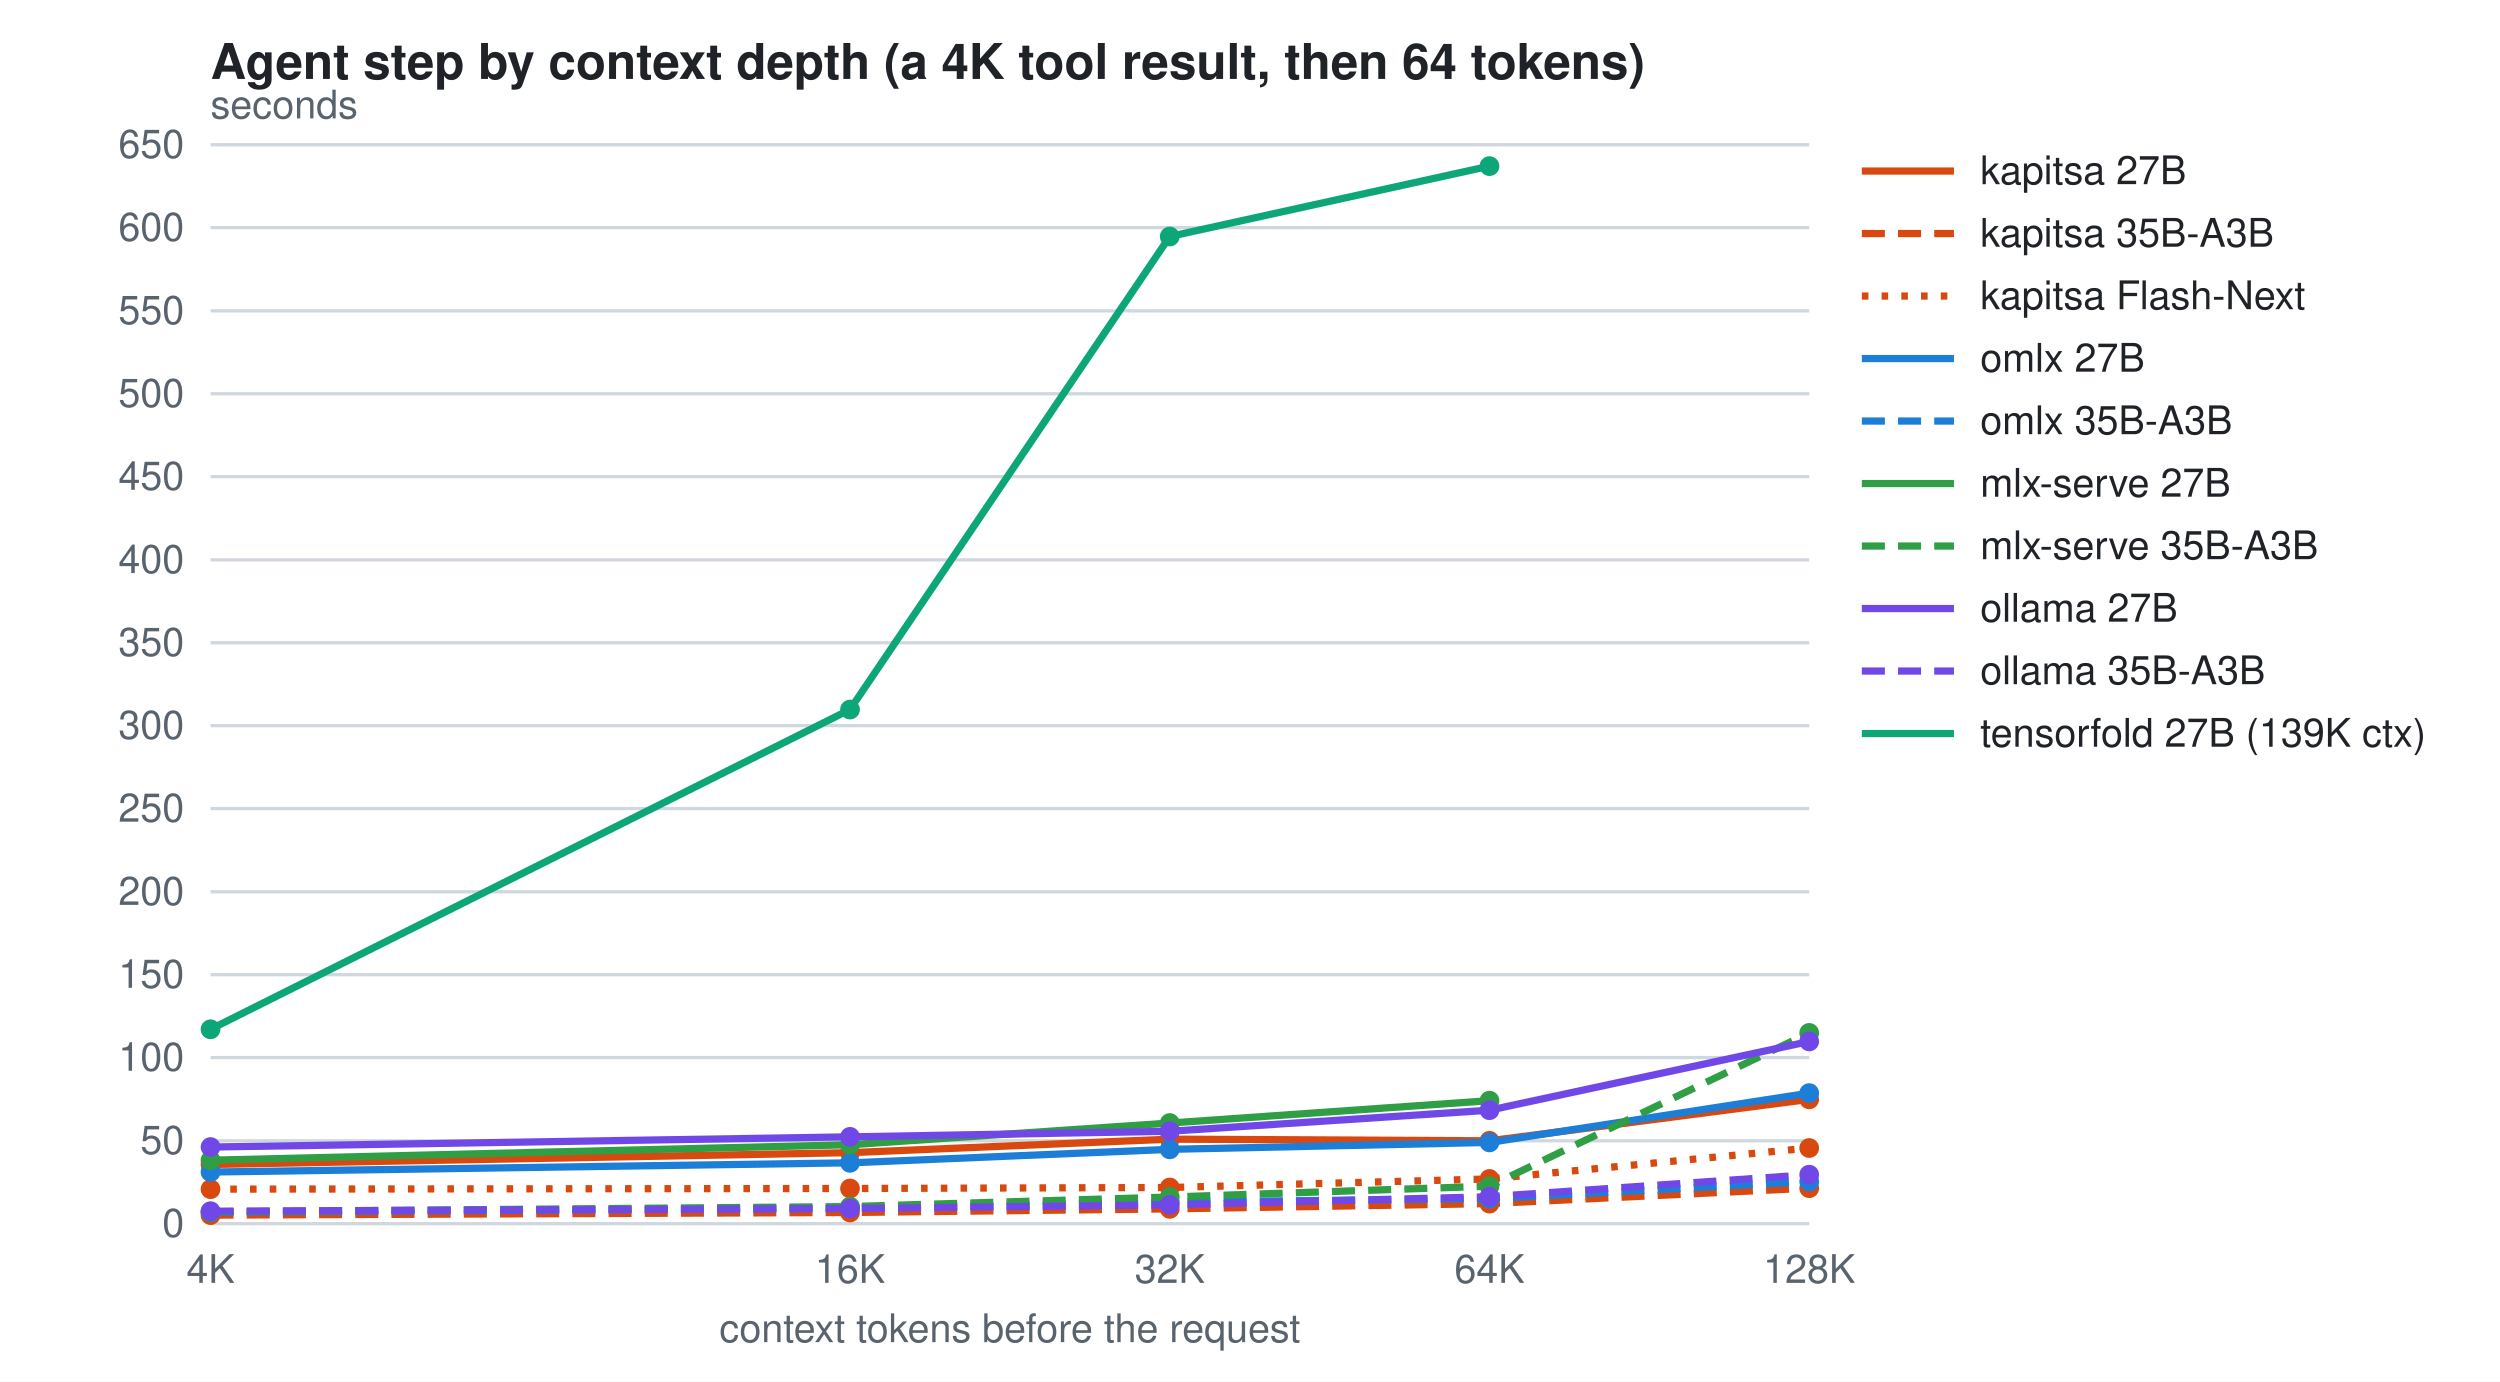
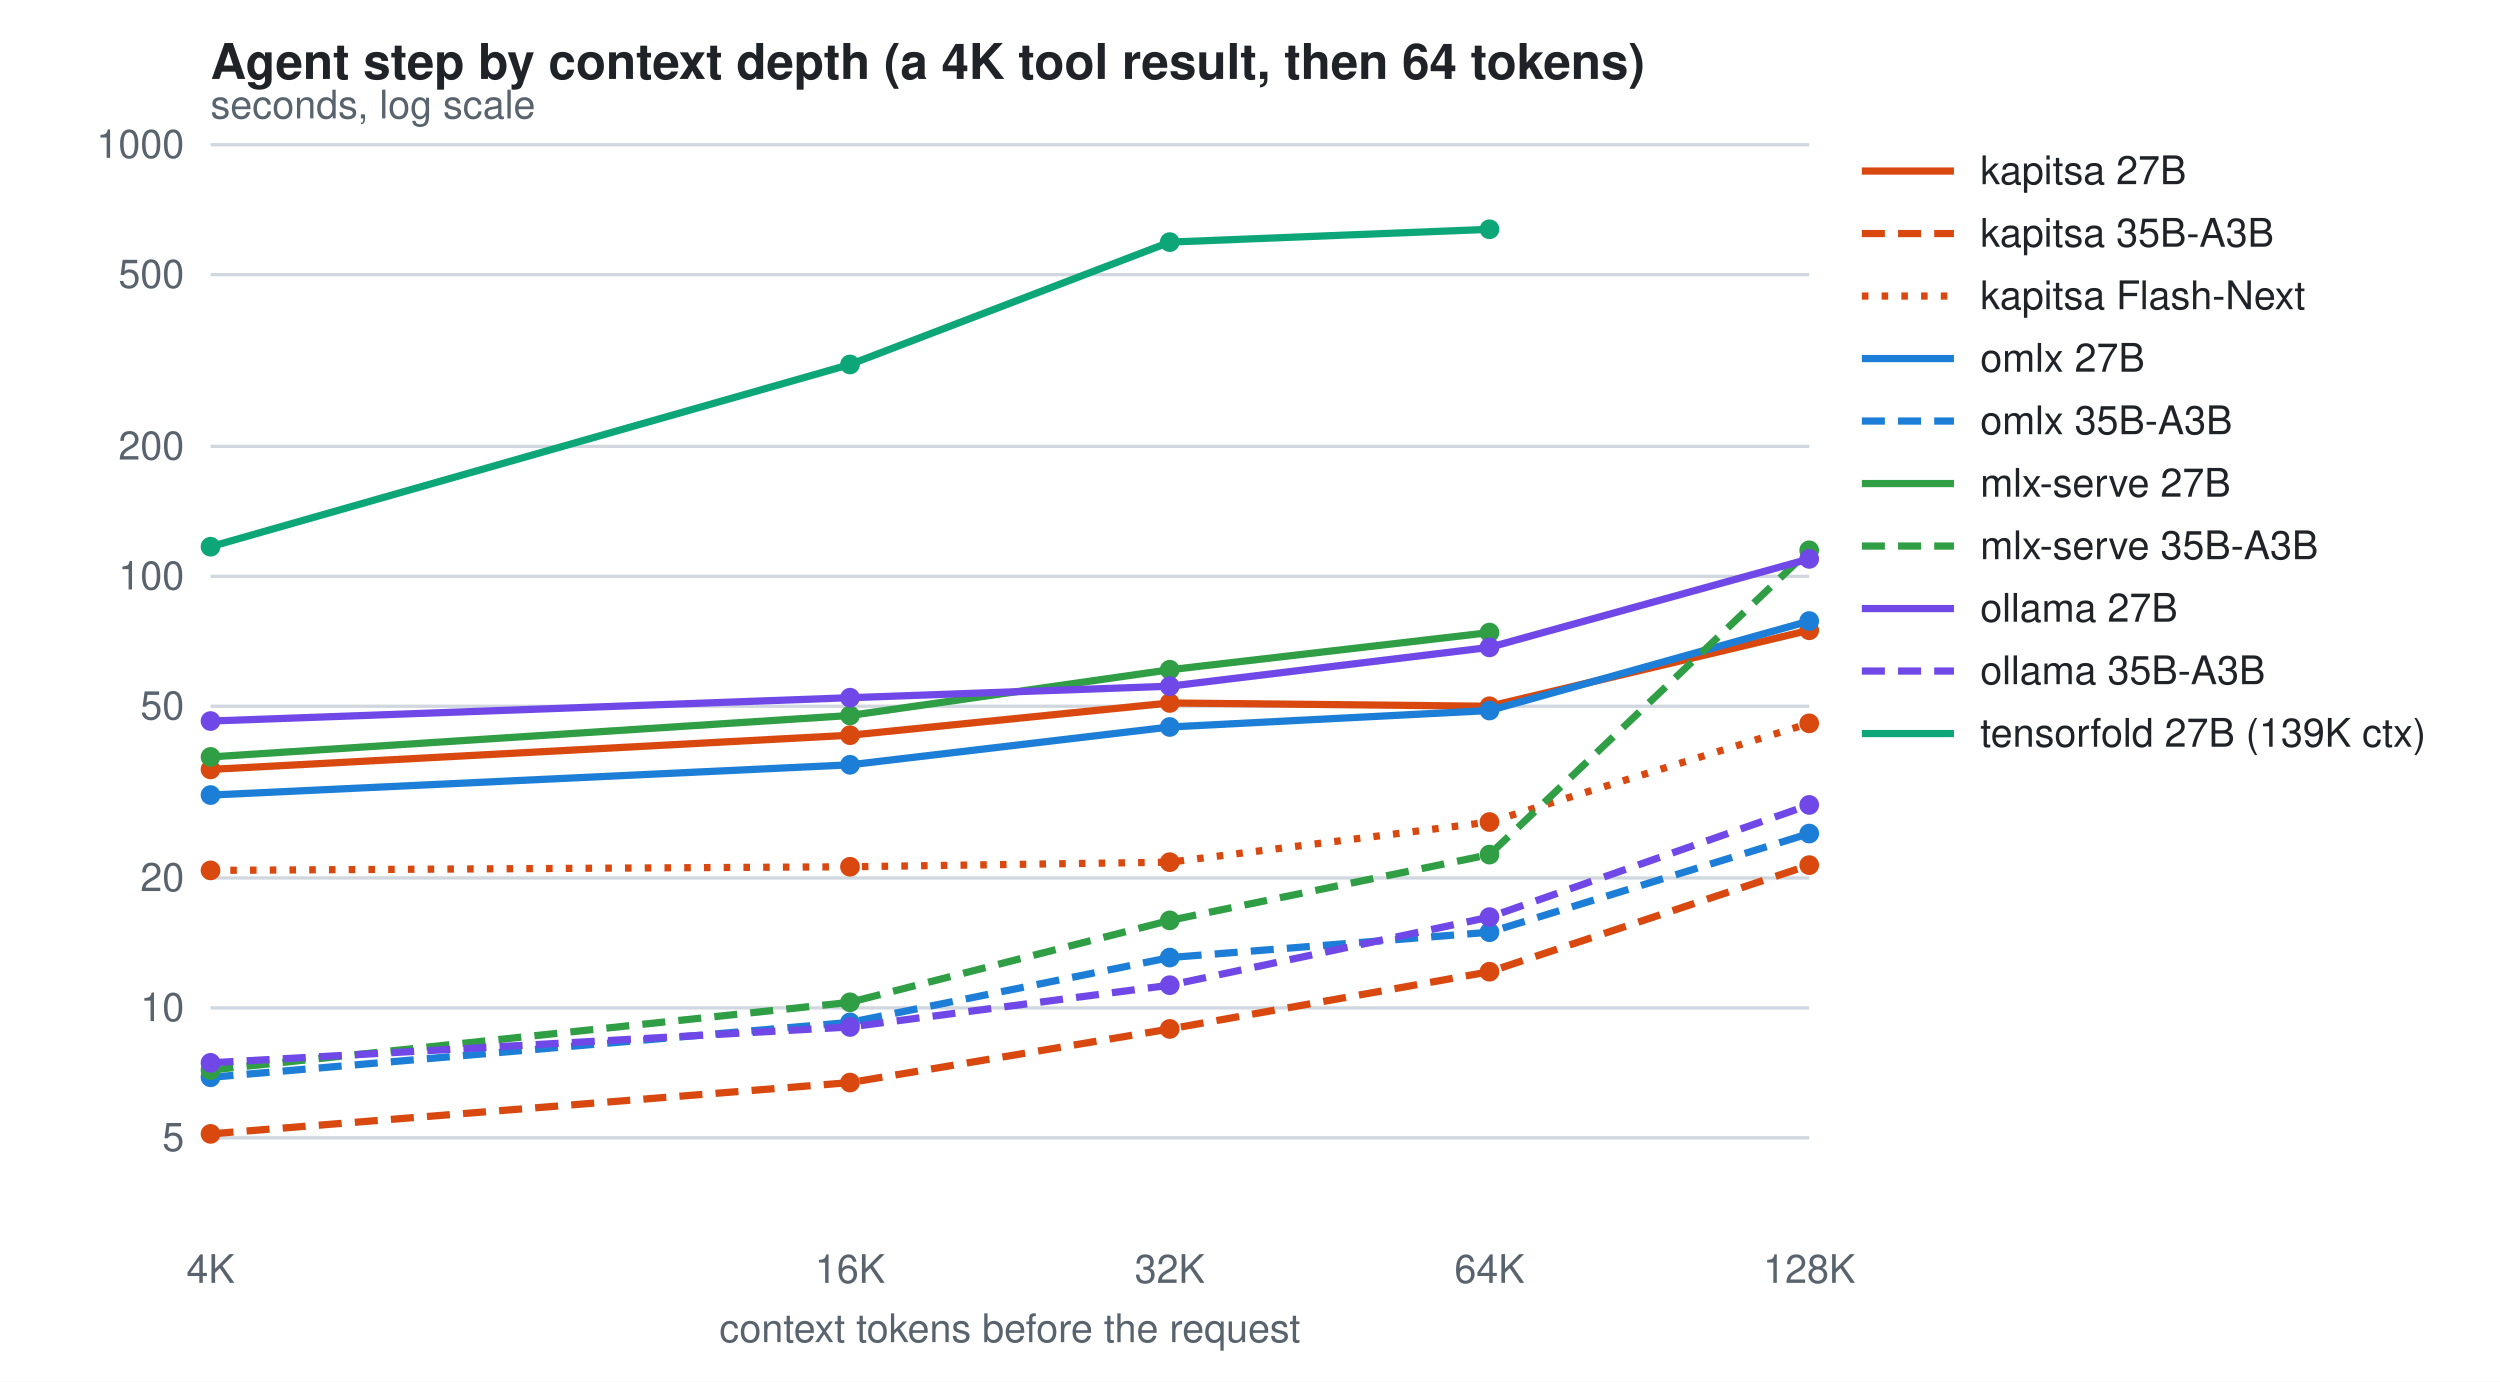
<svg xmlns="http://www.w3.org/2000/svg" width="760" height="420" viewBox="0 0 760 420" font-family="-apple-system, Segoe UI, Helvetica, Arial, sans-serif" font-size="12">
  <rect width="760" height="420" fill="#ffffff" />
  <text x="64" y="24" font-size="15" font-weight="600" fill="#1f2328">Agent step by context depth (a 4K tool result, then 64 tokens)</text>
-   <line x1="64" x2="550" y1="372.0" y2="372.0" stroke="#d0d7de" stroke-width="1" />
-   <text x="56" y="376.0" text-anchor="end" fill="#59636e">0</text>
-   <line x1="64" x2="550" y1="346.8" y2="346.8" stroke="#d0d7de" stroke-width="1" />
-   <text x="56" y="350.8" text-anchor="end" fill="#59636e">50</text>
-   <line x1="64" x2="550" y1="321.5" y2="321.5" stroke="#d0d7de" stroke-width="1" />
-   <text x="56" y="325.5" text-anchor="end" fill="#59636e">100</text>
-   <line x1="64" x2="550" y1="296.3" y2="296.3" stroke="#d0d7de" stroke-width="1" />
-   <text x="56" y="300.3" text-anchor="end" fill="#59636e">150</text>
-   <line x1="64" x2="550" y1="271.1" y2="271.1" stroke="#d0d7de" stroke-width="1" />
-   <text x="56" y="275.1" text-anchor="end" fill="#59636e">200</text>
-   <line x1="64" x2="550" y1="245.8" y2="245.8" stroke="#d0d7de" stroke-width="1" />
-   <text x="56" y="249.8" text-anchor="end" fill="#59636e">250</text>
-   <line x1="64" x2="550" y1="220.6" y2="220.6" stroke="#d0d7de" stroke-width="1" />
-   <text x="56" y="224.6" text-anchor="end" fill="#59636e">300</text>
-   <line x1="64" x2="550" y1="195.4" y2="195.4" stroke="#d0d7de" stroke-width="1" />
-   <text x="56" y="199.4" text-anchor="end" fill="#59636e">350</text>
-   <line x1="64" x2="550" y1="170.2" y2="170.2" stroke="#d0d7de" stroke-width="1" />
-   <text x="56" y="174.2" text-anchor="end" fill="#59636e">400</text>
-   <line x1="64" x2="550" y1="144.9" y2="144.9" stroke="#d0d7de" stroke-width="1" />
-   <text x="56" y="148.9" text-anchor="end" fill="#59636e">450</text>
-   <line x1="64" x2="550" y1="119.7" y2="119.7" stroke="#d0d7de" stroke-width="1" />
-   <text x="56" y="123.7" text-anchor="end" fill="#59636e">500</text>
-   <line x1="64" x2="550" y1="94.5" y2="94.5" stroke="#d0d7de" stroke-width="1" />
-   <text x="56" y="98.5" text-anchor="end" fill="#59636e">550</text>
-   <line x1="64" x2="550" y1="69.2" y2="69.2" stroke="#d0d7de" stroke-width="1" />
-   <text x="56" y="73.2" text-anchor="end" fill="#59636e">600</text>
+   <line x1="64" x2="550" y1="345.9" y2="345.9" stroke="#d0d7de" stroke-width="1" />
+   <text x="56" y="349.9" text-anchor="end" fill="#59636e">5</text>
+   <line x1="64" x2="550" y1="306.4" y2="306.4" stroke="#d0d7de" stroke-width="1" />
+   <text x="56" y="310.4" text-anchor="end" fill="#59636e">10</text>
+   <line x1="64" x2="550" y1="266.9" y2="266.9" stroke="#d0d7de" stroke-width="1" />
+   <text x="56" y="270.9" text-anchor="end" fill="#59636e">20</text>
+   <line x1="64" x2="550" y1="214.7" y2="214.7" stroke="#d0d7de" stroke-width="1" />
+   <text x="56" y="218.7" text-anchor="end" fill="#59636e">50</text>
+   <line x1="64" x2="550" y1="175.2" y2="175.2" stroke="#d0d7de" stroke-width="1" />
+   <text x="56" y="179.2" text-anchor="end" fill="#59636e">100</text>
+   <line x1="64" x2="550" y1="135.7" y2="135.7" stroke="#d0d7de" stroke-width="1" />
+   <text x="56" y="139.7" text-anchor="end" fill="#59636e">200</text>
+   <line x1="64" x2="550" y1="83.5" y2="83.5" stroke="#d0d7de" stroke-width="1" />
+   <text x="56" y="87.5" text-anchor="end" fill="#59636e">500</text>
  <line x1="64" x2="550" y1="44.0" y2="44.0" stroke="#d0d7de" stroke-width="1" />
-   <text x="56" y="48.0" text-anchor="end" fill="#59636e">650</text>
+   <text x="56" y="48.0" text-anchor="end" fill="#59636e">1000</text>
  <text x="64.0" y="390" text-anchor="middle" fill="#59636e">4K</text>
  <text x="258.4" y="390" text-anchor="middle" fill="#59636e">16K</text>
  <text x="355.6" y="390" text-anchor="middle" fill="#59636e">32K</text>
  <text x="452.8" y="390" text-anchor="middle" fill="#59636e">64K</text>
  <text x="550.0" y="390" text-anchor="middle" fill="#59636e">128K</text>
  <text x="307" y="408" text-anchor="middle" fill="#59636e">context tokens before the request</text>
-   <text x="64" y="36" fill="#59636e">seconds</text>
-   <path d="M64.0,354.0 L258.4,350.4 L355.6,346.3 L452.8,346.8 L550.0,334.2" fill="none" stroke="#d9480f" stroke-width="2.2" stroke-dasharray="" stroke-linejoin="round" />
-   <circle cx="64.0" cy="354.0" r="3" fill="#d9480f" />
-   <circle cx="258.4" cy="350.4" r="3" fill="#d9480f" />
-   <circle cx="355.6" cy="346.3" r="3" fill="#d9480f" />
-   <circle cx="452.8" cy="346.8" r="3" fill="#d9480f" />
-   <circle cx="550.0" cy="334.2" r="3" fill="#d9480f" />
+   <text x="64" y="36" fill="#59636e">seconds, log scale</text>
+   <path d="M64.0,233.9 L258.4,223.5 L355.6,213.7 L452.8,214.7 L550.0,191.6" fill="none" stroke="#d9480f" stroke-width="2.2" stroke-dasharray="" stroke-linejoin="round" />
+   <circle cx="64.0" cy="233.9" r="3" fill="#d9480f" />
+   <circle cx="258.4" cy="223.5" r="3" fill="#d9480f" />
+   <circle cx="355.6" cy="213.7" r="3" fill="#d9480f" />
+   <circle cx="452.8" cy="214.7" r="3" fill="#d9480f" />
+   <circle cx="550.0" cy="191.6" r="3" fill="#d9480f" />
  <line x1="566" x2="594" y1="52" y2="52" stroke="#d9480f" stroke-width="2.2" stroke-dasharray="" />
  <text x="602" y="56" fill="#1f2328">kapitsa 27B</text>
-   <path d="M64.0,369.4 L258.4,368.6 L355.6,367.5 L452.8,365.9 L550.0,361.2" fill="none" stroke="#d9480f" stroke-width="2.2" stroke-dasharray="7 4" stroke-linejoin="round" />
-   <circle cx="64.0" cy="369.4" r="3" fill="#d9480f" />
-   <circle cx="258.4" cy="368.6" r="3" fill="#d9480f" />
-   <circle cx="355.6" cy="367.5" r="3" fill="#d9480f" />
-   <circle cx="452.8" cy="365.9" r="3" fill="#d9480f" />
-   <circle cx="550.0" cy="361.2" r="3" fill="#d9480f" />
+   <path d="M64.0,344.7 L258.4,329.1 L355.6,312.8 L452.8,295.4 L550.0,263.0" fill="none" stroke="#d9480f" stroke-width="2.2" stroke-dasharray="7 4" stroke-linejoin="round" />
+   <circle cx="64.0" cy="344.7" r="3" fill="#d9480f" />
+   <circle cx="258.4" cy="329.1" r="3" fill="#d9480f" />
+   <circle cx="355.6" cy="312.8" r="3" fill="#d9480f" />
+   <circle cx="452.8" cy="295.4" r="3" fill="#d9480f" />
+   <circle cx="550.0" cy="263.0" r="3" fill="#d9480f" />
  <line x1="566" x2="594" y1="71" y2="71" stroke="#d9480f" stroke-width="2.2" stroke-dasharray="7 4" />
  <text x="602" y="75" fill="#1f2328">kapitsa 35B-A3B</text>
-   <path d="M64.0,361.5 L258.4,361.3 L355.6,361.0 L452.8,358.4 L550.0,349.0" fill="none" stroke="#d9480f" stroke-width="2.2" stroke-dasharray="2 4" stroke-linejoin="round" />
-   <circle cx="64.0" cy="361.5" r="3" fill="#d9480f" />
-   <circle cx="258.4" cy="361.3" r="3" fill="#d9480f" />
-   <circle cx="355.6" cy="361.0" r="3" fill="#d9480f" />
-   <circle cx="452.8" cy="358.4" r="3" fill="#d9480f" />
-   <circle cx="550.0" cy="349.0" r="3" fill="#d9480f" />
+   <path d="M64.0,264.6 L258.4,263.5 L355.6,262.1 L452.8,249.9 L550.0,219.9" fill="none" stroke="#d9480f" stroke-width="2.2" stroke-dasharray="2 4" stroke-linejoin="round" />
+   <circle cx="64.0" cy="264.6" r="3" fill="#d9480f" />
+   <circle cx="258.4" cy="263.5" r="3" fill="#d9480f" />
+   <circle cx="355.6" cy="262.1" r="3" fill="#d9480f" />
+   <circle cx="452.8" cy="249.9" r="3" fill="#d9480f" />
+   <circle cx="550.0" cy="219.9" r="3" fill="#d9480f" />
  <line x1="566" x2="594" y1="90" y2="90" stroke="#d9480f" stroke-width="2.2" stroke-dasharray="2 4" />
  <text x="602" y="94" fill="#1f2328">kapitsa Flash-Next</text>
-   <path d="M64.0,356.3 L258.4,353.5 L355.6,349.4 L452.8,347.3 L550.0,332.3" fill="none" stroke="#1c7ed6" stroke-width="2.2" stroke-dasharray="" stroke-linejoin="round" />
-   <circle cx="64.0" cy="356.3" r="3" fill="#1c7ed6" />
-   <circle cx="258.4" cy="353.5" r="3" fill="#1c7ed6" />
-   <circle cx="355.6" cy="349.4" r="3" fill="#1c7ed6" />
-   <circle cx="452.8" cy="347.3" r="3" fill="#1c7ed6" />
-   <circle cx="550.0" cy="332.3" r="3" fill="#1c7ed6" />
+   <path d="M64.0,241.7 L258.4,232.5 L355.6,221.0 L452.8,216.0 L550.0,188.8" fill="none" stroke="#1c7ed6" stroke-width="2.2" stroke-dasharray="" stroke-linejoin="round" />
+   <circle cx="64.0" cy="241.7" r="3" fill="#1c7ed6" />
+   <circle cx="258.4" cy="232.5" r="3" fill="#1c7ed6" />
+   <circle cx="355.6" cy="221.0" r="3" fill="#1c7ed6" />
+   <circle cx="452.8" cy="216.0" r="3" fill="#1c7ed6" />
+   <circle cx="550.0" cy="188.8" r="3" fill="#1c7ed6" />
  <line x1="566" x2="594" y1="109" y2="109" stroke="#1c7ed6" stroke-width="2.2" stroke-dasharray="" />
  <text x="602" y="113" fill="#1f2328">omlx 27B</text>
-   <path d="M64.0,368.5 L258.4,367.3 L355.6,365.4 L452.8,364.4 L550.0,359.2" fill="none" stroke="#1c7ed6" stroke-width="2.2" stroke-dasharray="7 4" stroke-linejoin="round" />
-   <circle cx="64.0" cy="368.5" r="3" fill="#1c7ed6" />
-   <circle cx="258.4" cy="367.3" r="3" fill="#1c7ed6" />
-   <circle cx="355.6" cy="365.4" r="3" fill="#1c7ed6" />
-   <circle cx="452.8" cy="364.4" r="3" fill="#1c7ed6" />
-   <circle cx="550.0" cy="359.2" r="3" fill="#1c7ed6" />
+   <path d="M64.0,327.5 L258.4,310.8 L355.6,291.1 L452.8,283.4 L550.0,253.4" fill="none" stroke="#1c7ed6" stroke-width="2.2" stroke-dasharray="7 4" stroke-linejoin="round" />
+   <circle cx="64.0" cy="327.5" r="3" fill="#1c7ed6" />
+   <circle cx="258.4" cy="310.8" r="3" fill="#1c7ed6" />
+   <circle cx="355.6" cy="291.1" r="3" fill="#1c7ed6" />
+   <circle cx="452.8" cy="283.4" r="3" fill="#1c7ed6" />
+   <circle cx="550.0" cy="253.4" r="3" fill="#1c7ed6" />
  <line x1="566" x2="594" y1="128" y2="128" stroke="#1c7ed6" stroke-width="2.2" stroke-dasharray="7 4" />
  <text x="602" y="132" fill="#1f2328">omlx 35B-A3B</text>
-   <path d="M64.0,352.7 L258.4,348.0 L355.6,341.4 L452.8,334.6" fill="none" stroke="#2f9e44" stroke-width="2.2" stroke-dasharray="" stroke-linejoin="round" />
-   <circle cx="64.0" cy="352.7" r="3" fill="#2f9e44" />
-   <circle cx="258.4" cy="348.0" r="3" fill="#2f9e44" />
-   <circle cx="355.6" cy="341.4" r="3" fill="#2f9e44" />
-   <circle cx="452.8" cy="334.6" r="3" fill="#2f9e44" />
+   <path d="M64.0,230.1 L258.4,217.5 L355.6,203.6 L452.8,192.3" fill="none" stroke="#2f9e44" stroke-width="2.2" stroke-dasharray="" stroke-linejoin="round" />
+   <circle cx="64.0" cy="230.1" r="3" fill="#2f9e44" />
+   <circle cx="258.4" cy="217.5" r="3" fill="#2f9e44" />
+   <circle cx="355.6" cy="203.6" r="3" fill="#2f9e44" />
+   <circle cx="452.8" cy="192.3" r="3" fill="#2f9e44" />
  <line x1="566" x2="594" y1="147" y2="147" stroke="#2f9e44" stroke-width="2.2" stroke-dasharray="" />
  <text x="602" y="151" fill="#1f2328">mlx-serve 27B</text>
-   <path d="M64.0,368.4 L258.4,366.8 L355.6,363.9 L452.8,360.6 L550.0,314.0" fill="none" stroke="#2f9e44" stroke-width="2.2" stroke-dasharray="7 4" stroke-linejoin="round" />
-   <circle cx="64.0" cy="368.4" r="3" fill="#2f9e44" />
-   <circle cx="258.4" cy="366.8" r="3" fill="#2f9e44" />
-   <circle cx="355.6" cy="363.9" r="3" fill="#2f9e44" />
-   <circle cx="452.8" cy="360.6" r="3" fill="#2f9e44" />
-   <circle cx="550.0" cy="314.0" r="3" fill="#2f9e44" />
+   <path d="M64.0,325.3 L258.4,304.7 L355.6,279.8 L452.8,259.8 L550.0,167.3" fill="none" stroke="#2f9e44" stroke-width="2.2" stroke-dasharray="7 4" stroke-linejoin="round" />
+   <circle cx="64.0" cy="325.3" r="3" fill="#2f9e44" />
+   <circle cx="258.4" cy="304.7" r="3" fill="#2f9e44" />
+   <circle cx="355.6" cy="279.8" r="3" fill="#2f9e44" />
+   <circle cx="452.8" cy="259.8" r="3" fill="#2f9e44" />
+   <circle cx="550.0" cy="167.3" r="3" fill="#2f9e44" />
  <line x1="566" x2="594" y1="166" y2="166" stroke="#2f9e44" stroke-width="2.2" stroke-dasharray="7 4" />
  <text x="602" y="170" fill="#1f2328">mlx-serve 35B-A3B</text>
-   <path d="M64.0,348.7 L258.4,345.6 L355.6,343.9 L452.8,337.5 L550.0,316.6" fill="none" stroke="#7048e8" stroke-width="2.2" stroke-dasharray="" stroke-linejoin="round" />
-   <circle cx="64.0" cy="348.7" r="3" fill="#7048e8" />
-   <circle cx="258.4" cy="345.6" r="3" fill="#7048e8" />
-   <circle cx="355.6" cy="343.9" r="3" fill="#7048e8" />
-   <circle cx="452.8" cy="337.5" r="3" fill="#7048e8" />
-   <circle cx="550.0" cy="316.6" r="3" fill="#7048e8" />
+   <path d="M64.0,219.2 L258.4,212.1 L355.6,208.6 L452.8,196.8 L550.0,169.9" fill="none" stroke="#7048e8" stroke-width="2.2" stroke-dasharray="" stroke-linejoin="round" />
+   <circle cx="64.0" cy="219.2" r="3" fill="#7048e8" />
+   <circle cx="258.4" cy="212.1" r="3" fill="#7048e8" />
+   <circle cx="355.6" cy="208.6" r="3" fill="#7048e8" />
+   <circle cx="452.8" cy="196.8" r="3" fill="#7048e8" />
+   <circle cx="550.0" cy="169.9" r="3" fill="#7048e8" />
  <line x1="566" x2="594" y1="185" y2="185" stroke="#7048e8" stroke-width="2.2" stroke-dasharray="" />
  <text x="602" y="189" fill="#1f2328">ollama 27B</text>
-   <path d="M64.0,368.2 L258.4,367.4 L355.6,366.3 L452.8,363.8 L550.0,357.1" fill="none" stroke="#7048e8" stroke-width="2.2" stroke-dasharray="7 4" stroke-linejoin="round" />
-   <circle cx="64.0" cy="368.2" r="3" fill="#7048e8" />
-   <circle cx="258.4" cy="367.4" r="3" fill="#7048e8" />
-   <circle cx="355.6" cy="366.3" r="3" fill="#7048e8" />
-   <circle cx="452.8" cy="363.8" r="3" fill="#7048e8" />
-   <circle cx="550.0" cy="357.1" r="3" fill="#7048e8" />
+   <path d="M64.0,323.1 L258.4,312.2 L355.6,299.5 L452.8,278.8 L550.0,244.7" fill="none" stroke="#7048e8" stroke-width="2.2" stroke-dasharray="7 4" stroke-linejoin="round" />
+   <circle cx="64.0" cy="323.1" r="3" fill="#7048e8" />
+   <circle cx="258.4" cy="312.2" r="3" fill="#7048e8" />
+   <circle cx="355.6" cy="299.5" r="3" fill="#7048e8" />
+   <circle cx="452.8" cy="278.8" r="3" fill="#7048e8" />
+   <circle cx="550.0" cy="244.7" r="3" fill="#7048e8" />
  <line x1="566" x2="594" y1="204" y2="204" stroke="#7048e8" stroke-width="2.2" stroke-dasharray="7 4" />
  <text x="602" y="208" fill="#1f2328">ollama 35B-A3B</text>
-   <path d="M64.0,312.9 L258.4,215.7 L355.6,71.9 L452.8,50.5" fill="none" stroke="#0ca678" stroke-width="2.2" stroke-dasharray="" stroke-linejoin="round" />
-   <circle cx="64.0" cy="312.9" r="3" fill="#0ca678" />
-   <circle cx="258.4" cy="215.7" r="3" fill="#0ca678" />
-   <circle cx="355.6" cy="71.9" r="3" fill="#0ca678" />
-   <circle cx="452.8" cy="50.5" r="3" fill="#0ca678" />
+   <path d="M64.0,166.2 L258.4,110.8 L355.6,73.6 L452.8,69.7" fill="none" stroke="#0ca678" stroke-width="2.2" stroke-dasharray="" stroke-linejoin="round" />
+   <circle cx="64.0" cy="166.2" r="3" fill="#0ca678" />
+   <circle cx="258.4" cy="110.8" r="3" fill="#0ca678" />
+   <circle cx="355.6" cy="73.6" r="3" fill="#0ca678" />
+   <circle cx="452.8" cy="69.7" r="3" fill="#0ca678" />
  <line x1="566" x2="594" y1="223" y2="223" stroke="#0ca678" stroke-width="2.2" stroke-dasharray="" />
  <text x="602" y="227" fill="#1f2328">tensorfold 27B (139K ctx)</text>
</svg>
